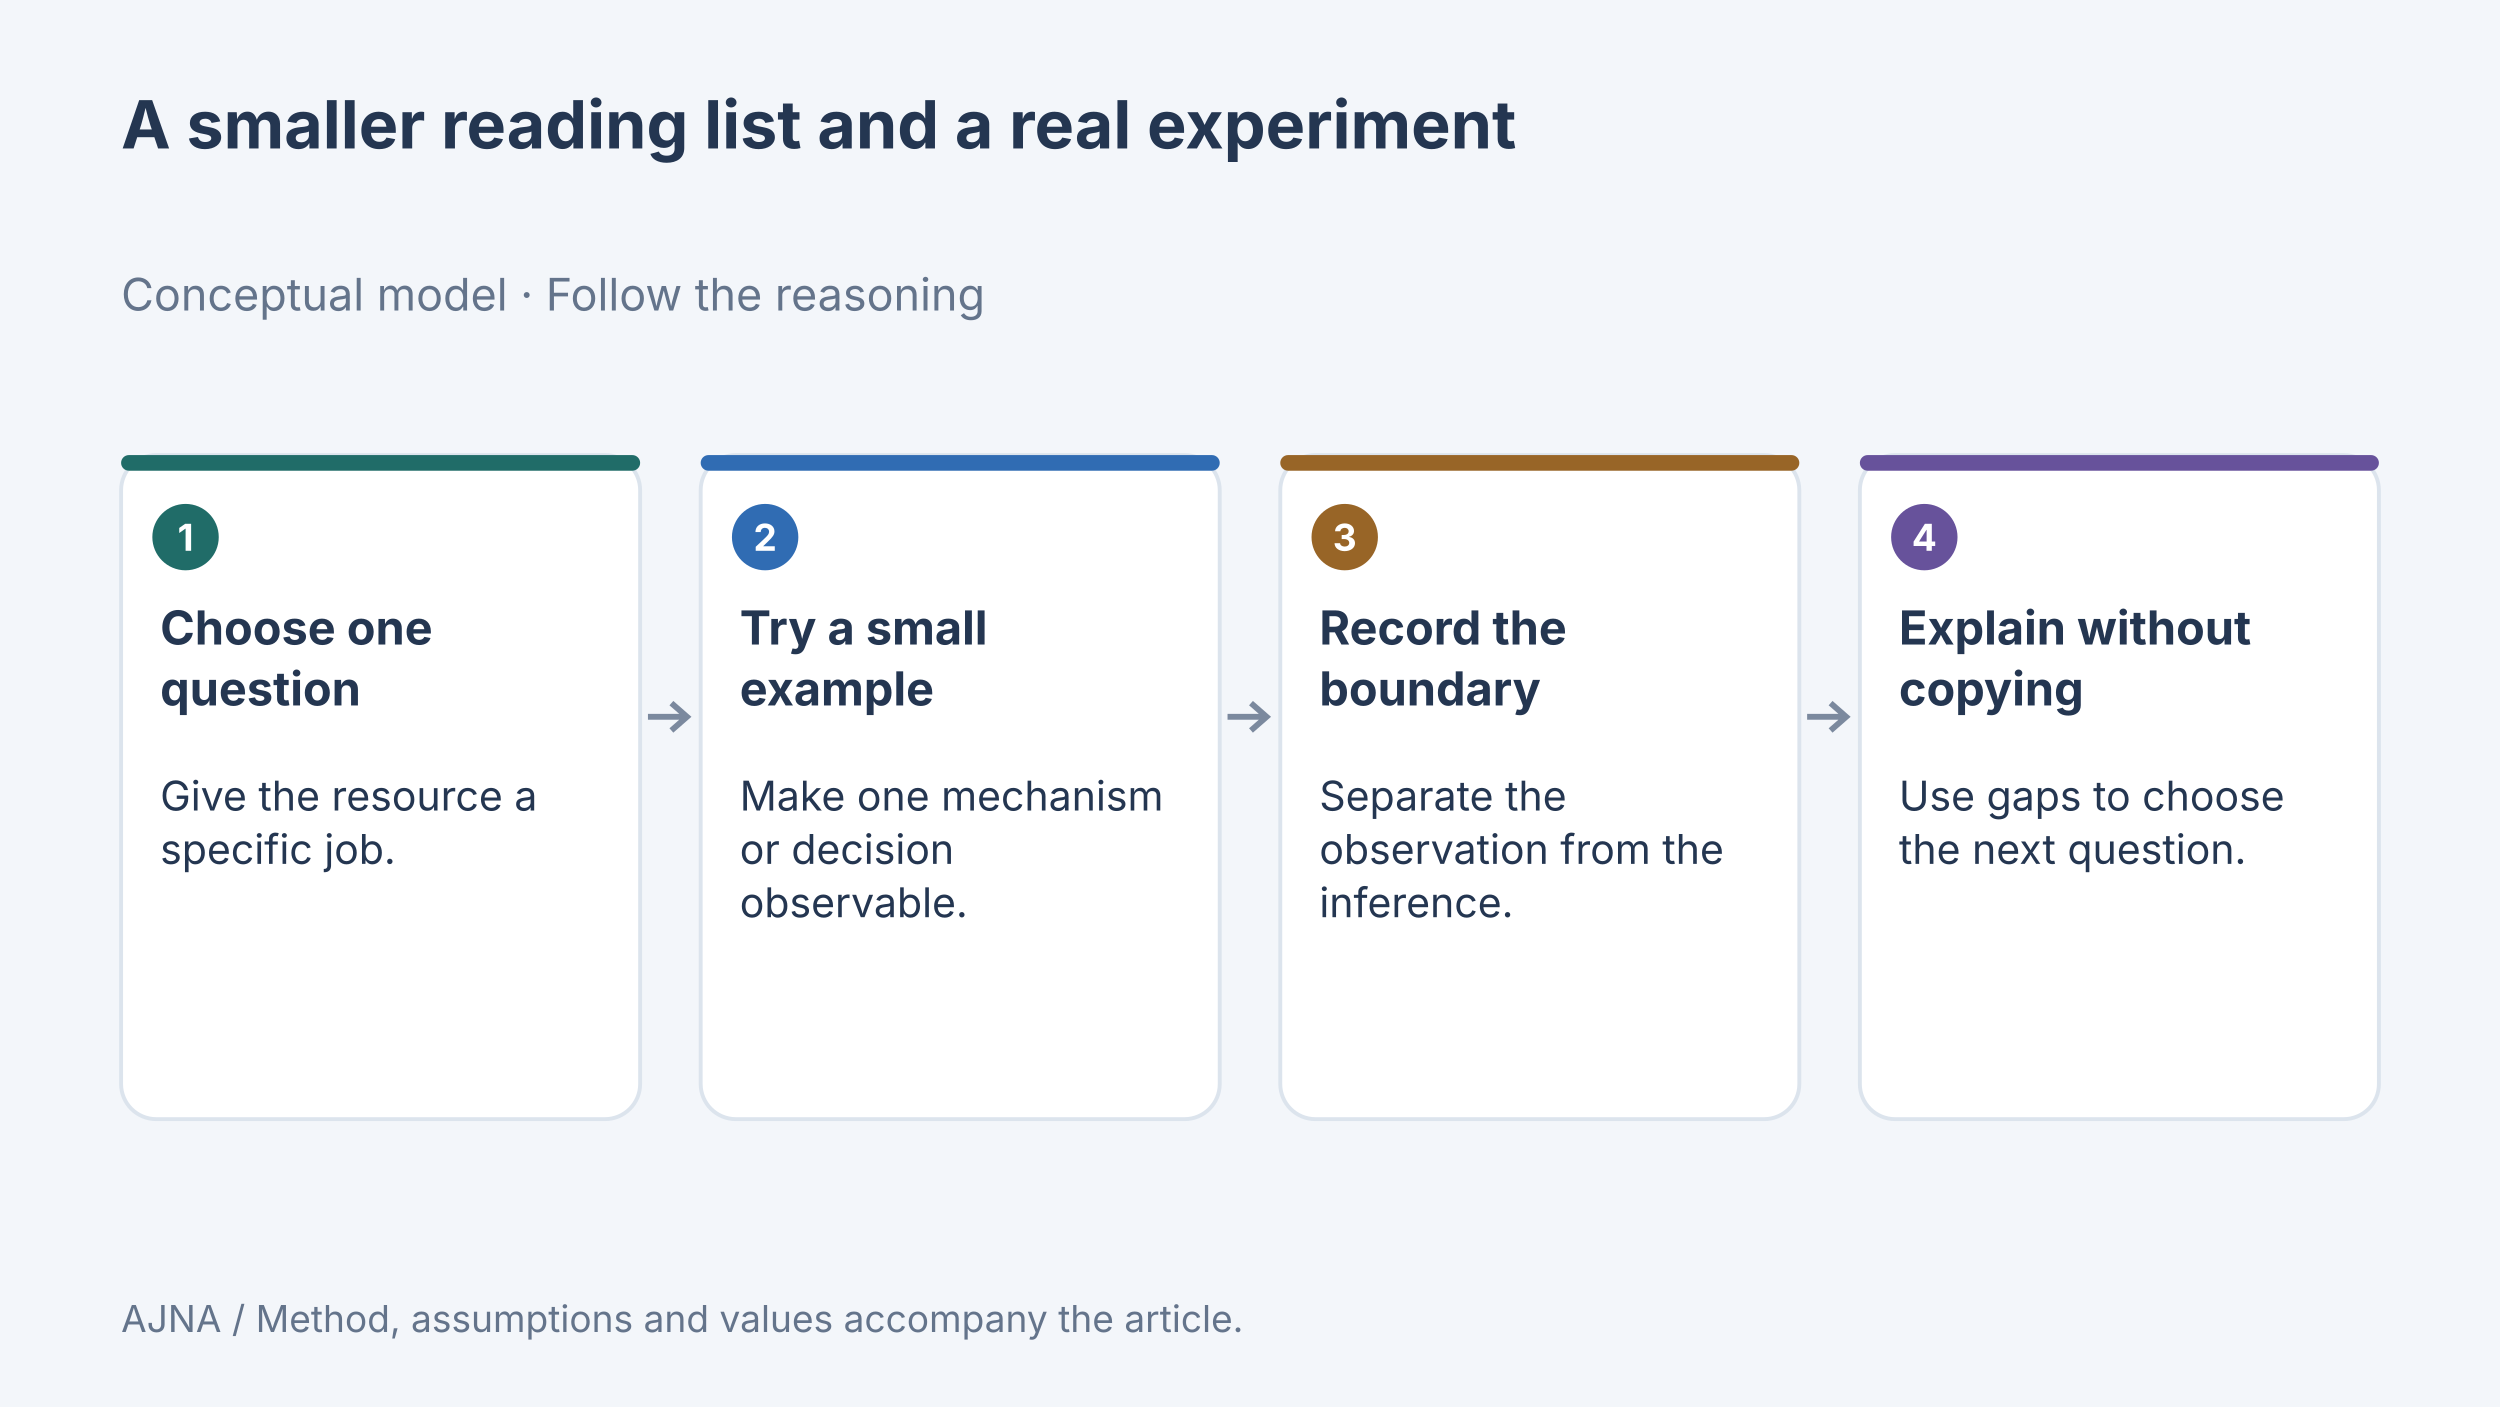
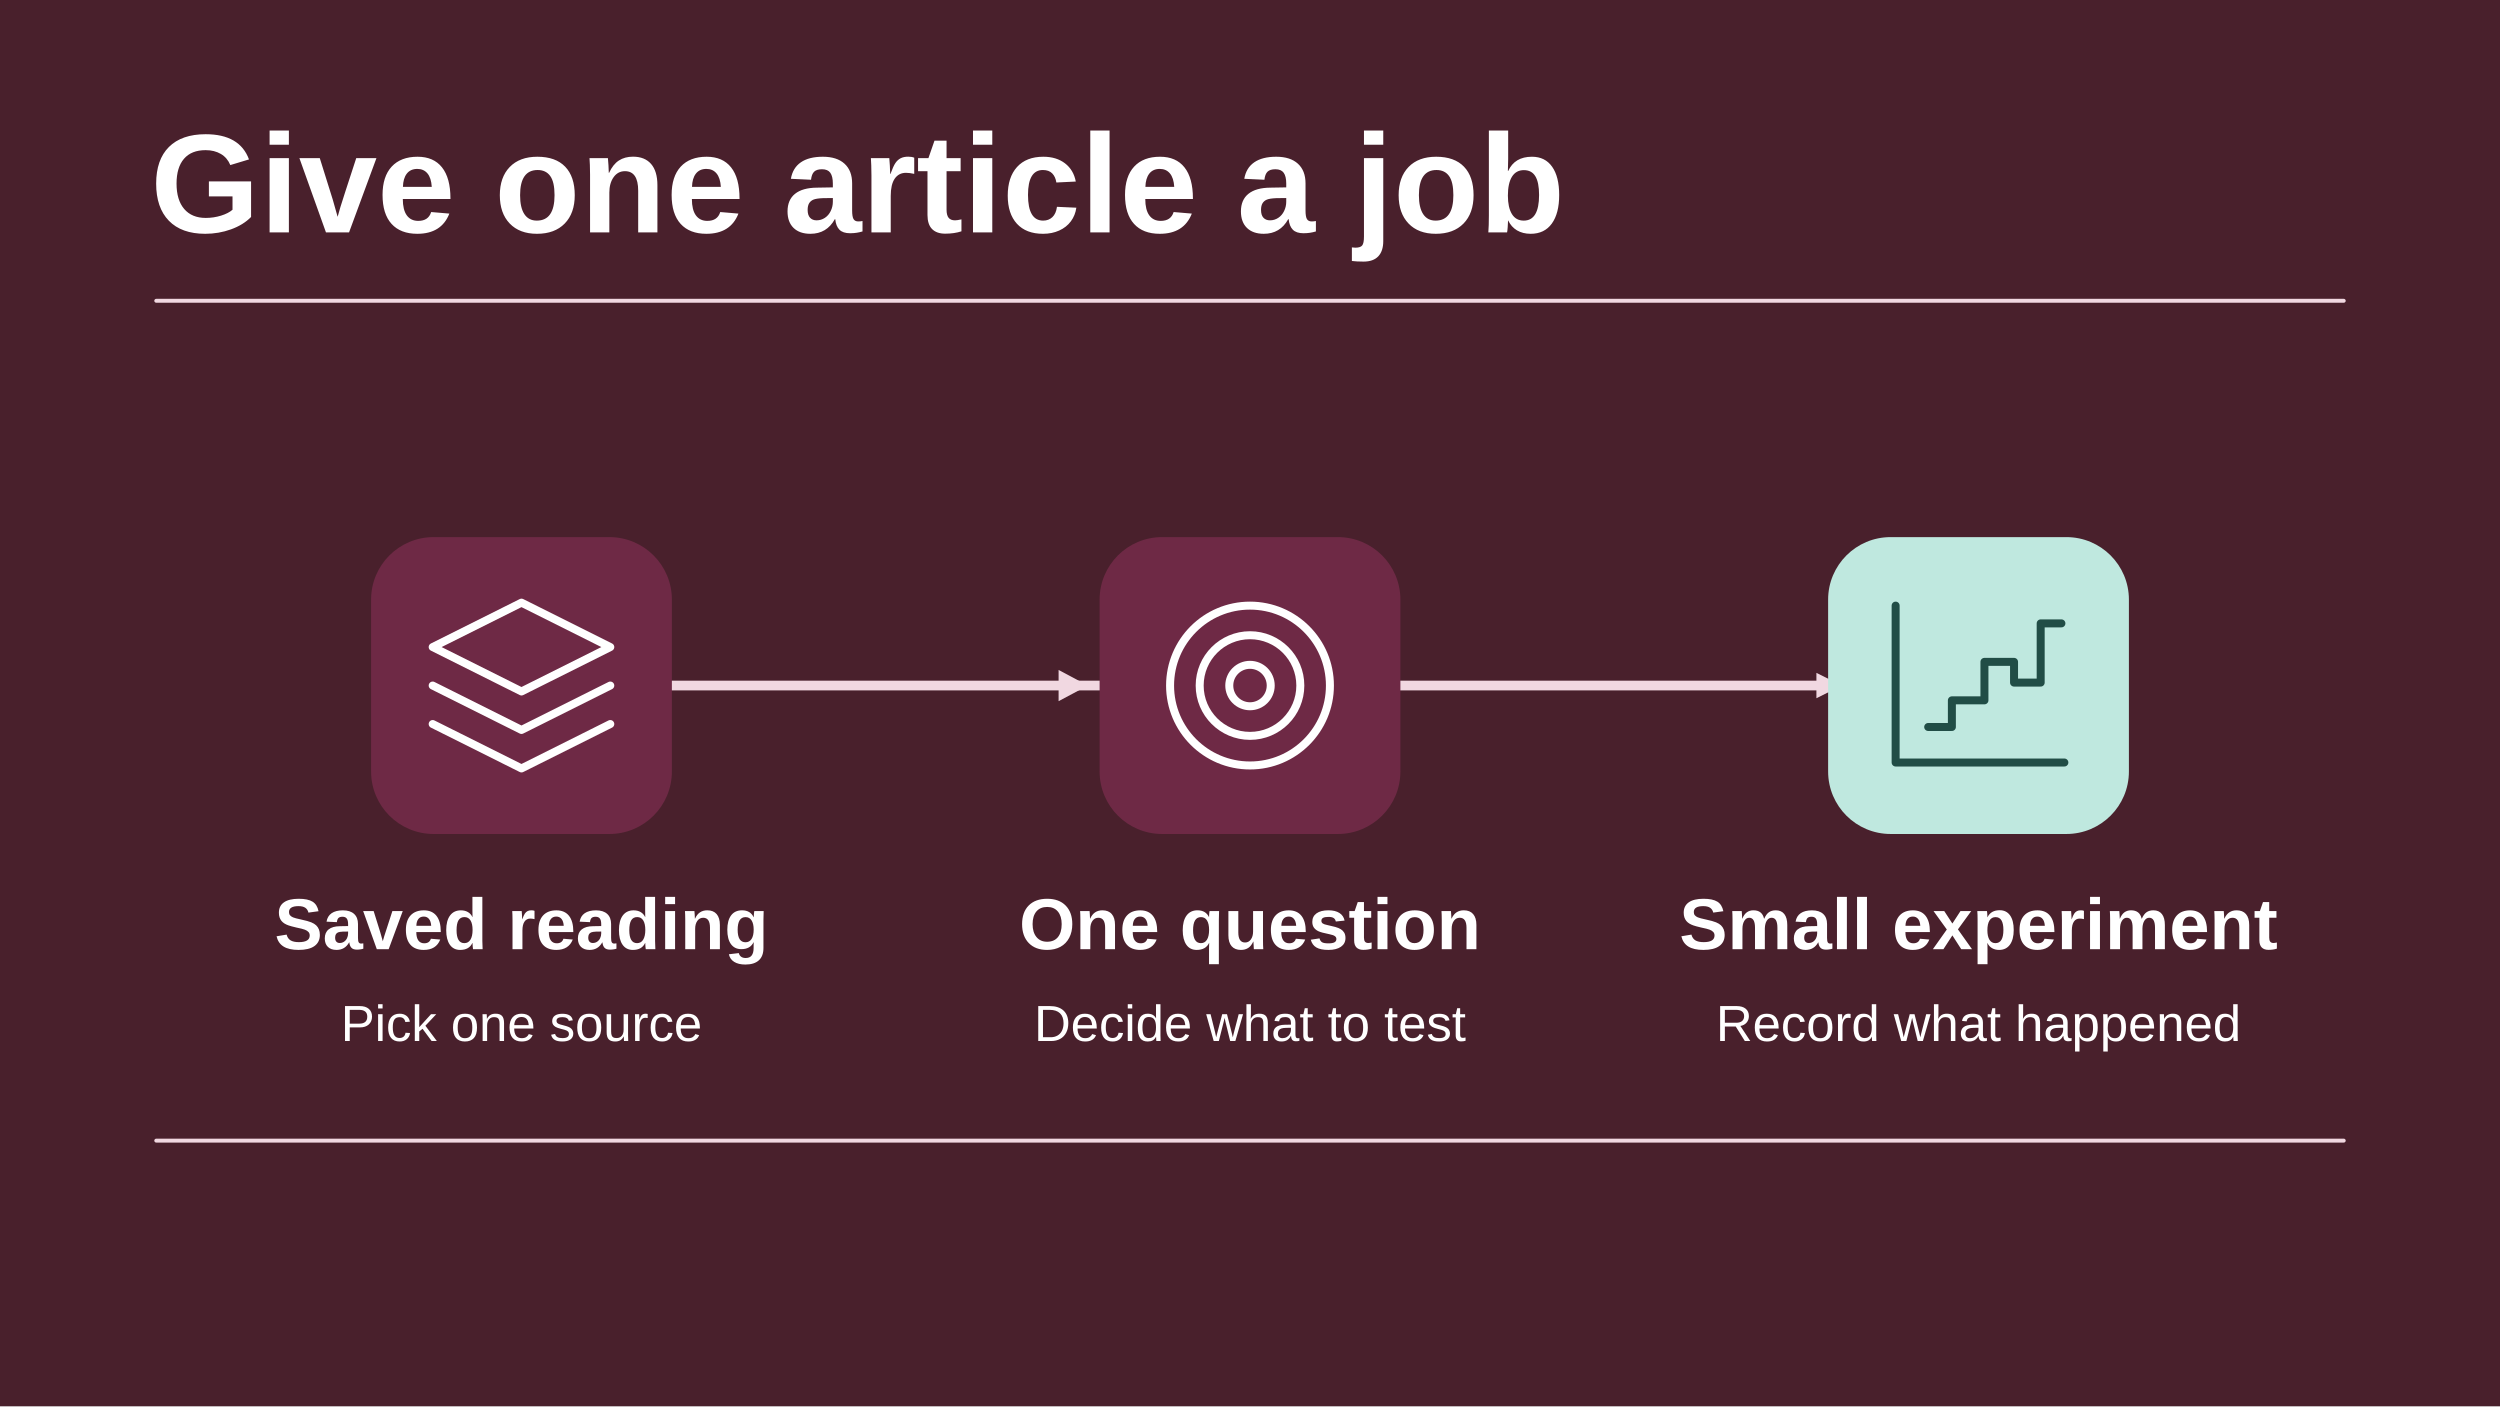
- <svg xmlns="http://www.w3.org/2000/svg" width="1280" height="720" viewBox="0 0 1280 720" data-article-art="collecting-less-trying-more" role="img" aria-label="Concept diagram: Choose one question — Give the resource a specific job.; Try a small example — Make one mechanism or decision observable.; Record the boundary — Separate the observation from the inference.; Explain without copying — Use gaps to choose the next question..">
-   <rect x="-1280" y="-720" width="3840" height="2160" fill="#f3f6fa" />
-   <g font-family="Inter, sans-serif">
-     <text x="62" y="76" font-size="34" font-weight="700" fill="#243651" text-anchor="start">
-       <tspan x="62" dy="0">A smaller reading list and a real experiment</tspan>
-     </text>
-     <text x="62" y="159" font-size="23" font-weight="400" fill="#64748b" text-anchor="start">
-       <tspan x="62" dy="0">Conceptual model · Follow the reasoning</tspan>
-     </text>
-     <rect x="62" y="233" width="265.75" height="340" rx="18" fill="#fff" stroke="#dce4ed" stroke-width="2" />
-     <rect x="62" y="233" width="265.75" height="8" rx="4" fill="#206c68" />
-     <circle cx="95" cy="275" r="17" fill="#206c68" />
-     <text x="95" y="282" font-size="19" font-weight="700" fill="#fff" text-anchor="middle">
-       <tspan x="95" dy="0">1</tspan>
-     </text>
-     <text x="82" y="330" font-size="24" font-weight="700" fill="#243651" text-anchor="start">
-       <tspan x="82" dy="0">Choose one</tspan>
-       <tspan x="82" dy="31.2">question</tspan>
-     </text>
-     <text x="82" y="415" font-size="21" font-weight="400" fill="#243651" text-anchor="start">
-       <tspan x="82" dy="0">Give the resource a</tspan>
-       <tspan x="82" dy="27.3">specific job.</tspan>
-     </text>
-     <path d="M331.75 367H351.75m-8 -7 8 7-8 7" fill="none" stroke="#7b899e" stroke-width="3" />
-     <rect x="358.75" y="233" width="265.75" height="340" rx="18" fill="#fff" stroke="#dce4ed" stroke-width="2" />
-     <rect x="358.75" y="233" width="265.75" height="8" rx="4" fill="#306cb3" />
-     <circle cx="391.75" cy="275" r="17" fill="#306cb3" />
-     <text x="391.75" y="282" font-size="19" font-weight="700" fill="#fff" text-anchor="middle">
-       <tspan x="391.75" dy="0">2</tspan>
-     </text>
-     <text x="378.75" y="330" font-size="24" font-weight="700" fill="#243651" text-anchor="start">
-       <tspan x="378.75" dy="0">Try a small</tspan>
-       <tspan x="378.75" dy="31.2">example</tspan>
-     </text>
-     <text x="378.75" y="415" font-size="21" font-weight="400" fill="#243651" text-anchor="start">
-       <tspan x="378.75" dy="0">Make one mechanism</tspan>
-       <tspan x="378.75" dy="27.3">or decision</tspan>
-       <tspan x="378.75" dy="27.3">observable.</tspan>
-     </text>
-     <path d="M628.5 367H648.5m-8 -7 8 7-8 7" fill="none" stroke="#7b899e" stroke-width="3" />
-     <rect x="655.5" y="233" width="265.75" height="340" rx="18" fill="#fff" stroke="#dce4ed" stroke-width="2" />
-     <rect x="655.5" y="233" width="265.75" height="8" rx="4" fill="#986527" />
-     <circle cx="688.5" cy="275" r="17" fill="#986527" />
-     <text x="688.5" y="282" font-size="19" font-weight="700" fill="#fff" text-anchor="middle">
-       <tspan x="688.5" dy="0">3</tspan>
-     </text>
-     <text x="675.5" y="330" font-size="24" font-weight="700" fill="#243651" text-anchor="start">
-       <tspan x="675.5" dy="0">Record the</tspan>
-       <tspan x="675.5" dy="31.2">boundary</tspan>
-     </text>
-     <text x="675.5" y="415" font-size="21" font-weight="400" fill="#243651" text-anchor="start">
-       <tspan x="675.5" dy="0">Separate the</tspan>
-       <tspan x="675.5" dy="27.3">observation from the</tspan>
-       <tspan x="675.5" dy="27.3">inference.</tspan>
-     </text>
-     <path d="M925.25 367H945.25m-8 -7 8 7-8 7" fill="none" stroke="#7b899e" stroke-width="3" />
-     <rect x="952.25" y="233" width="265.75" height="340" rx="18" fill="#fff" stroke="#dce4ed" stroke-width="2" />
-     <rect x="952.25" y="233" width="265.75" height="8" rx="4" fill="#67529b" />
-     <circle cx="985.25" cy="275" r="17" fill="#67529b" />
-     <text x="985.25" y="282" font-size="19" font-weight="700" fill="#fff" text-anchor="middle">
-       <tspan x="985.25" dy="0">4</tspan>
-     </text>
-     <text x="972.25" y="330" font-size="24" font-weight="700" fill="#243651" text-anchor="start">
-       <tspan x="972.25" dy="0">Explain without</tspan>
-       <tspan x="972.25" dy="31.2">copying</tspan>
-     </text>
-     <text x="972.25" y="415" font-size="21" font-weight="400" fill="#243651" text-anchor="start">
-       <tspan x="972.25" dy="0">Use gaps to choose</tspan>
-       <tspan x="972.25" dy="27.3">the next question.</tspan>
-     </text>
-     <text x="62" y="682" font-size="19" font-weight="400" fill="#64748b" text-anchor="start">
-       <tspan x="62" dy="0">AJNA / Method, assumptions and values accompany the article.</tspan>
-     </text>
-   </g>
+ <svg xmlns="http://www.w3.org/2000/svg" data-article-art="collecting-less-trying-more" role="img" aria-label="A stack of saved readings narrows to one question and one observable trial with notes on the result." width="1280" height="720" viewBox="0 0 1280 720">
+   <svg width="100%" height="100%" viewBox="0 0 1280 720" preserveAspectRatio="xMidYMid slice" role="img" aria-label="A stack of saved readings narrows to one question and one observable trial with notes on the result.">
+     <defs>
+       <marker id="head" markerWidth="13" markerHeight="13" refX="11" refY="6.5" orient="auto" markerUnits="userSpaceOnUse">
+         <path d="M0 0L13 6.5 0 13Z" fill="#F1D8E1" />
+       </marker>
+     </defs>
+     <rect x="0" y="0" width="1280" height="720" rx="0" fill="#49202C" stroke="none" stroke-width="2.5" />
+     <g font-family="Arial, Helvetica, sans-serif">
+       <text x="77" y="119" text-anchor="start" fill="#FFFFFF" font-size="72" font-weight="700">Give one article a job</text>
+       <path d="M80 154H1200" fill="none" stroke="#F1D8E1" stroke-width="2" stroke-linejoin="round" stroke-linecap="round" />
+       <path d="M336 351H941" fill="none" stroke="#F1D8E1" stroke-width="5" stroke-linejoin="round" stroke-linecap="round" marker-end="url(#head)" />
+       <rect x="190" y="275" width="154" height="152" rx="32" fill="#6E2945" stroke="none" stroke-width="2.5" />
+       <g transform="translate(267 351) scale(1.515625)" fill="none" stroke="#FFF" stroke-width="2.7" stroke-linecap="round" stroke-linejoin="round">
+         <path d="M0-28l30 15L0 2l-30-15Z M-30 0 0 15 30 0 M-30 13 0 28 30 13" />
+       </g>
+       <text x="267" y="486" text-anchor="middle" fill="#FFFFFF" font-size="37" font-weight="700">Saved reading</text>
+       <text x="267" y="533" text-anchor="middle" fill="#FFFFFF" font-size="26" font-weight="400">Pick one source</text>
+       <rect x="563" y="275" width="154" height="152" rx="32" fill="#6E2945" stroke="none" stroke-width="2.5" />
+       <g transform="translate(640 351) scale(1.515625)" fill="none" stroke="#FFF" stroke-width="2.7" stroke-linecap="round" stroke-linejoin="round">
+         <circle r="27" />
+         <circle r="17" />
+         <circle r="7" />
+       </g>
+       <text x="640" y="486" text-anchor="middle" fill="#FFFFFF" font-size="37" font-weight="700">One question</text>
+       <text x="640" y="533" text-anchor="middle" fill="#FFFFFF" font-size="26" font-weight="400">Decide what to test</text>
+       <path d="M542 343l15 8-15 8Z" fill="#F1D8E1" />
+       <rect x="936" y="275" width="154" height="152" rx="32" fill="#BFE8DF" stroke="none" stroke-width="2.5" />
+       <g transform="translate(1013 351) scale(1.515625)" fill="none" stroke="#214D46" stroke-width="2.7" stroke-linecap="round" stroke-linejoin="round">
+         <path d="M-28-27V26H29M-17 14h8V5h11v-13h10v7h9v-20h7" />
+       </g>
+       <text x="1013" y="486" text-anchor="middle" fill="#FFFFFF" font-size="37" font-weight="700">Small experiment</text>
+       <text x="1013" y="533" text-anchor="middle" fill="#FFFFFF" font-size="26" font-weight="400">Record what happened</text>
+       <path d="M80 584H1200" fill="none" stroke="#F1D8E1" stroke-width="2" stroke-linejoin="round" stroke-linecap="round" />
+     </g>
+   </svg>
</svg>
